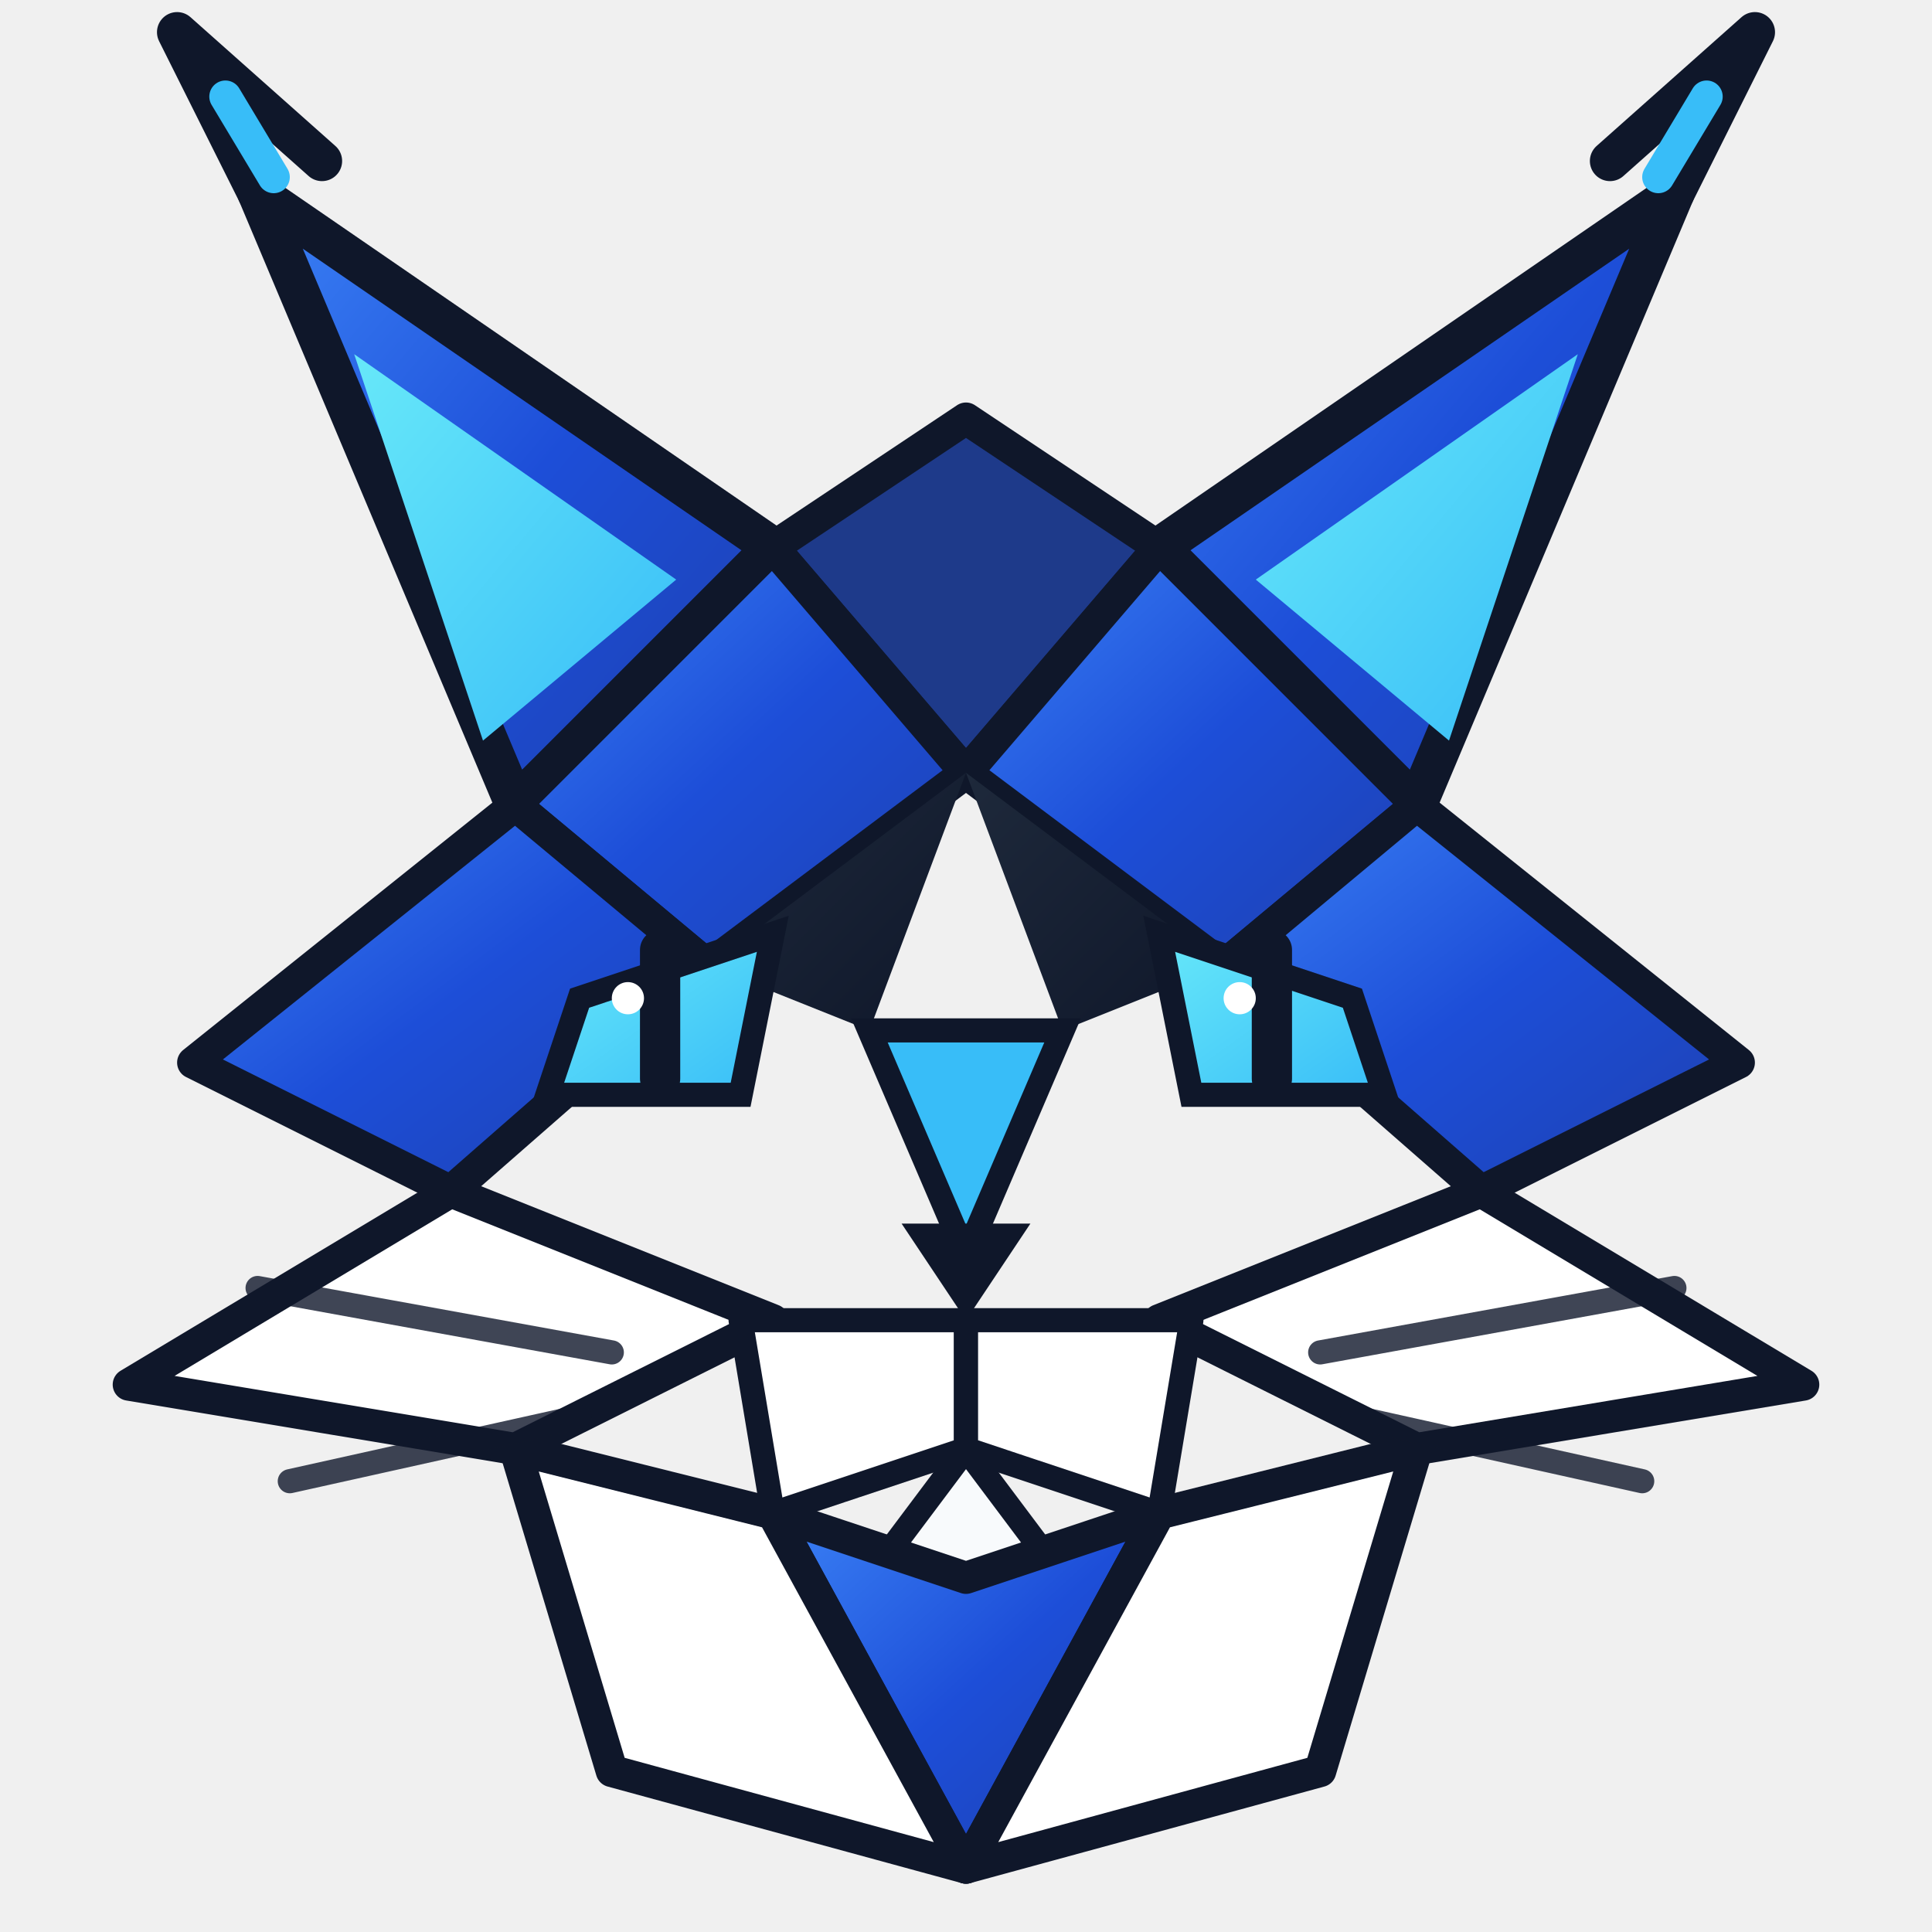
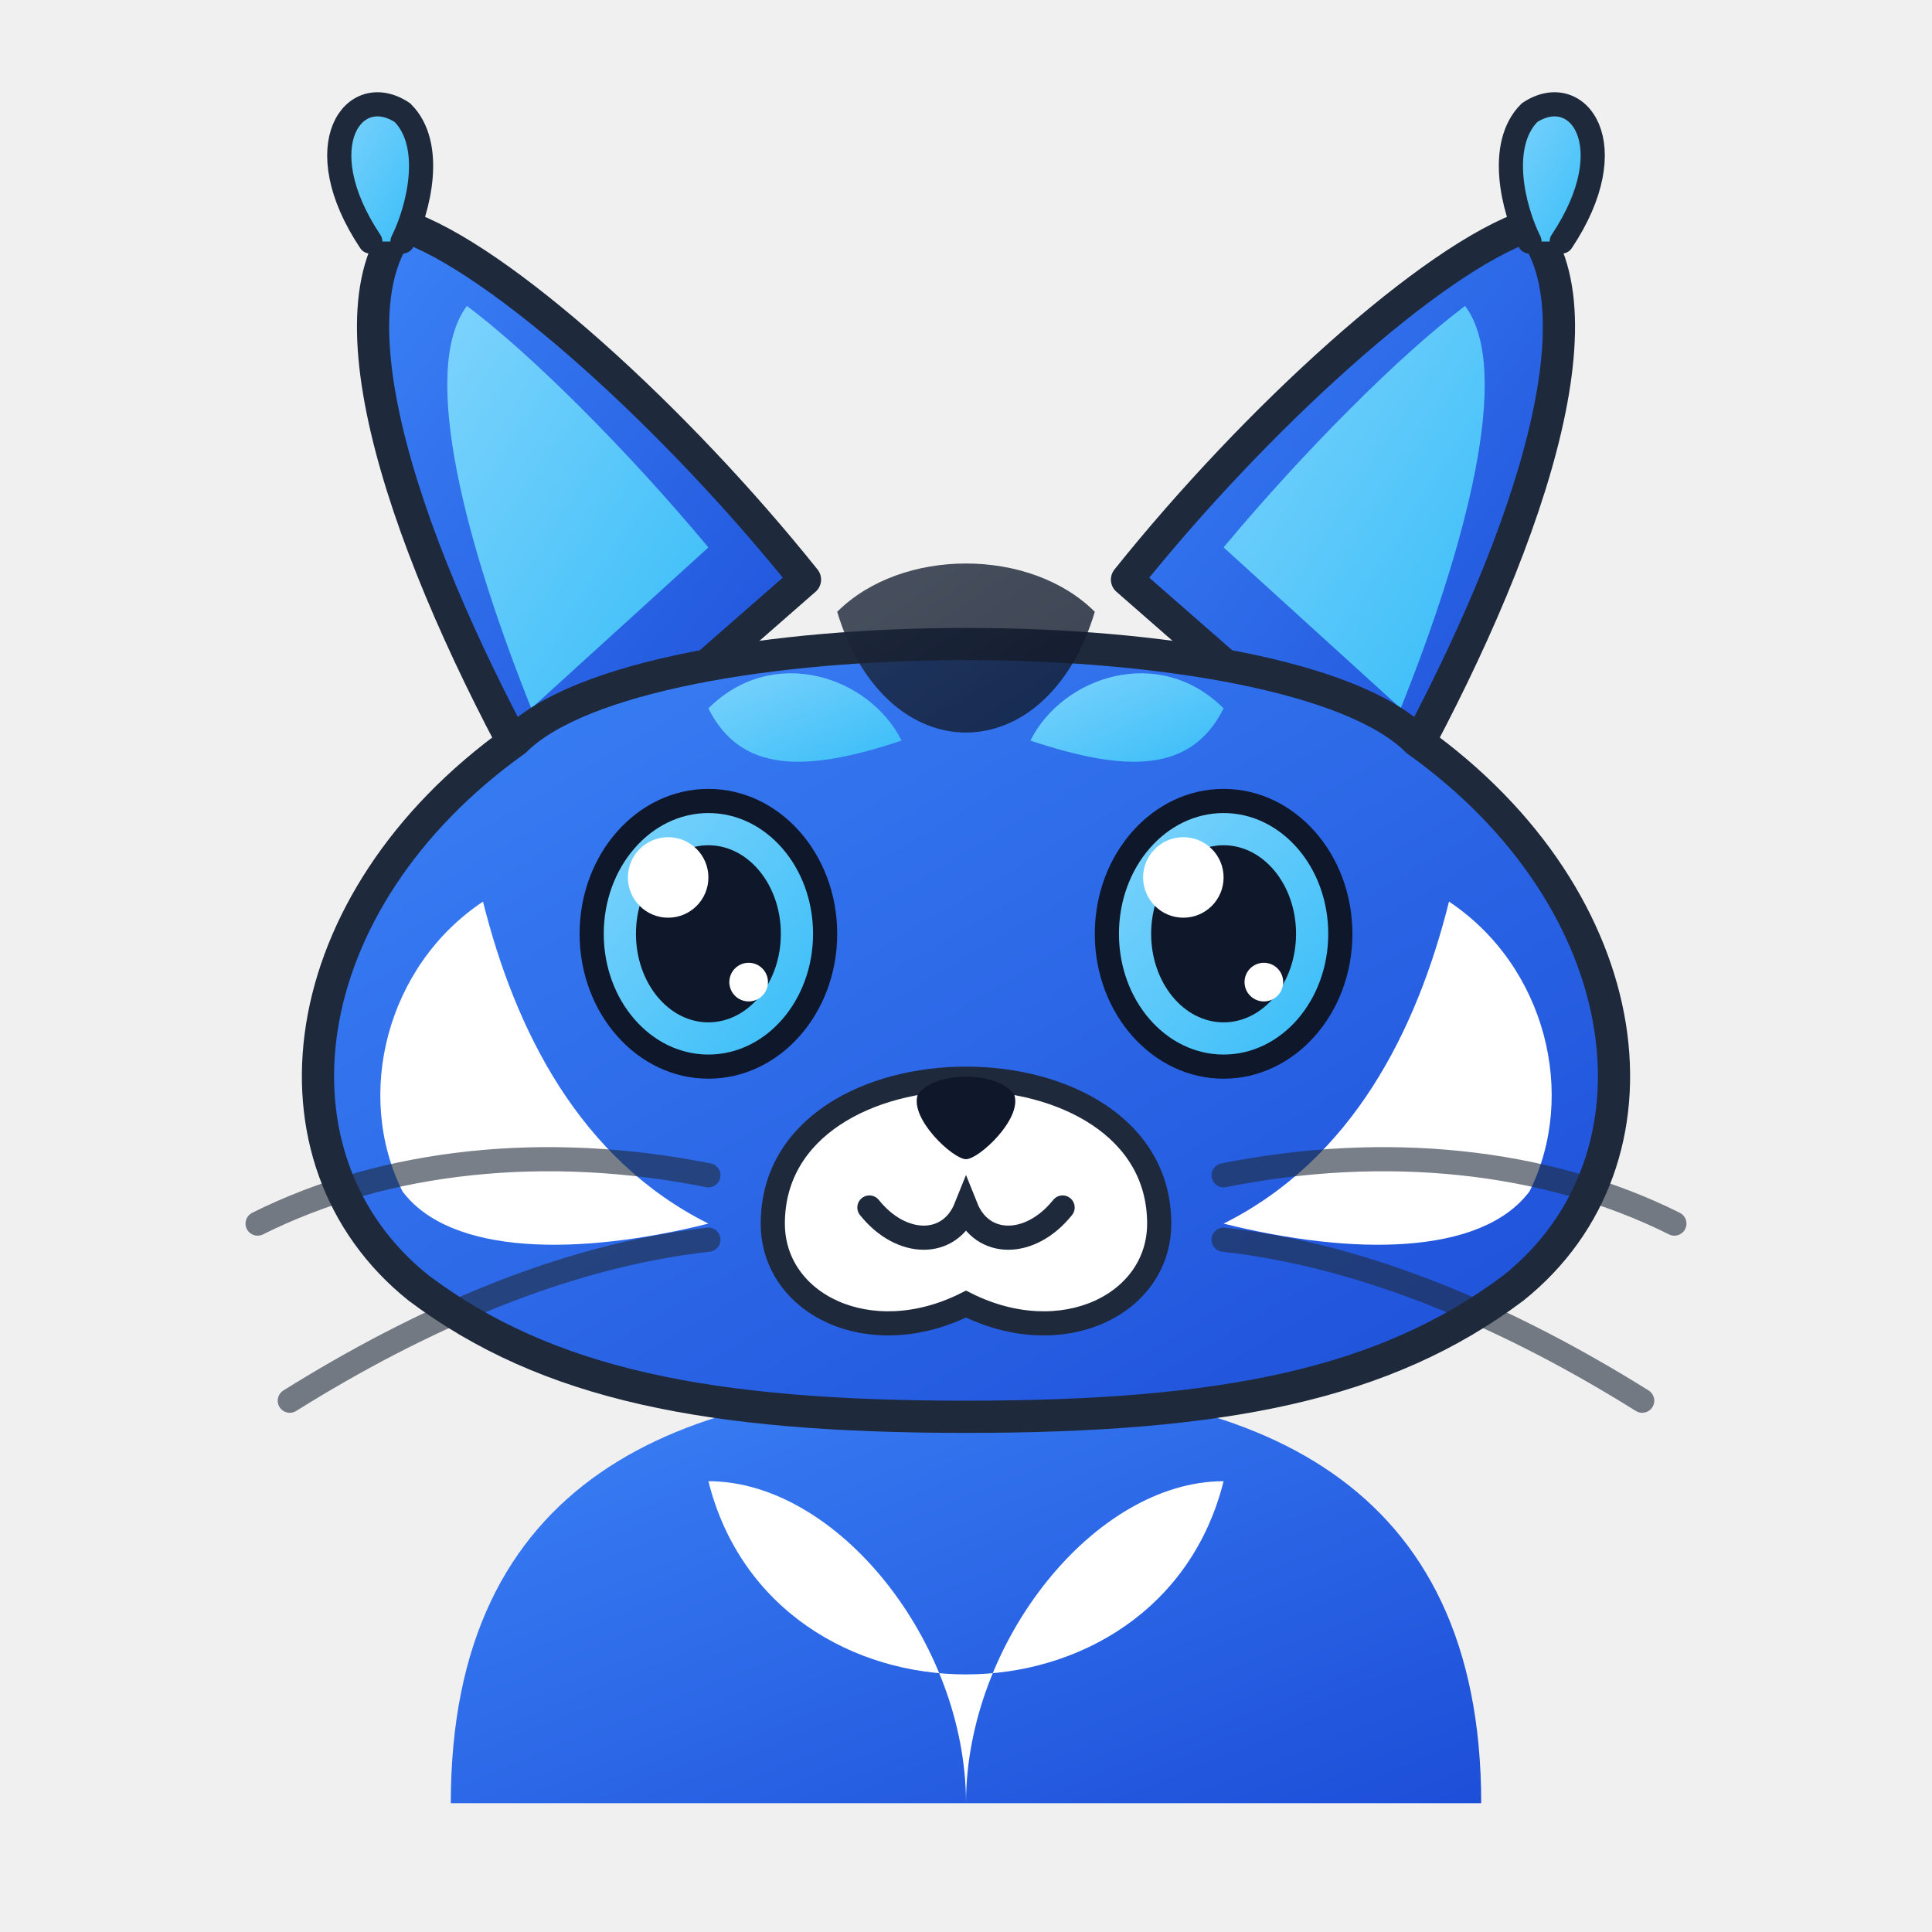
<svg xmlns="http://www.w3.org/2000/svg" viewBox="0 0 120 120" width="100%" height="100%" fill="none">
  <defs>
-     <linearGradient id="jayGradPrimary" x1="0%" y1="0%" x2="100%" y2="100%">
+     <linearGradient id="jayBlue" x1="0%" y1="0%" x2="100%" y2="100%">
      <stop offset="0%" stop-color="#3b82f6" />
-       <stop offset="50%" stop-color="#1d4ed8" />
-       <stop offset="100%" stop-color="#1e40af" />
+       <stop offset="100%" stop-color="#1d4ed8" />
    </linearGradient>
-     <linearGradient id="jayGradCyan" x1="0%" y1="0%" x2="100%" y2="100%">
-       <stop offset="0%" stop-color="#67e8f9" />
+     <linearGradient id="jaySky" x1="0%" y1="0%" x2="100%" y2="100%">
+       <stop offset="0%" stop-color="#7dd3fc" />
      <stop offset="100%" stop-color="#38bdf8" />
    </linearGradient>
-     <linearGradient id="jayGradDark" x1="0%" y1="0%" x2="100%" y2="100%">
+     <linearGradient id="jayNavy" x1="0%" y1="0%" x2="100%" y2="100%">
      <stop offset="0%" stop-color="#1e293b" />
      <stop offset="100%" stop-color="#0f172a" />
    </linearGradient>
  </defs>
-   <path d="M 32 50 L 16 12 L 48 34 Z" fill="url(#jayGradPrimary)" stroke="#0f172a" stroke-width="2.5" stroke-linejoin="round" />
-   <path d="M 16 12 L 11 2 L 20 10" stroke="#0f172a" stroke-width="2.5" stroke-linecap="round" stroke-linejoin="round" />
-   <path d="M 14 6 L 17 11" stroke="#38bdf8" stroke-width="2" stroke-linecap="round" />
-   <polygon points="30,46 22,22 42,36" fill="url(#jayGradCyan)" />
-   <path d="M 88 50 L 104 12 L 72 34 Z" fill="url(#jayGradPrimary)" stroke="#0f172a" stroke-width="2.5" stroke-linejoin="round" />
-   <path d="M 104 12 L 109 2 L 100 10" stroke="#0f172a" stroke-width="2.5" stroke-linecap="round" stroke-linejoin="round" />
-   <path d="M 106 6 L 103 11" stroke="#38bdf8" stroke-width="2" stroke-linecap="round" />
-   <polygon points="90,46 98,22 78,36" fill="url(#jayGradCyan)" />
-   <polygon points="48,34 60,26 72,34 60,48" fill="#1e3a8a" stroke="#0f172a" stroke-width="2" stroke-linejoin="round" />
-   <polygon points="32,50 48,34 60,48 44,60" fill="url(#jayGradPrimary)" stroke="#0f172a" stroke-width="2" stroke-linejoin="round" />
-   <polygon points="88,50 72,34 60,48 76,60" fill="url(#jayGradPrimary)" stroke="#0f172a" stroke-width="2" stroke-linejoin="round" />
-   <polygon points="32,50 12,66 28,74 44,60" fill="url(#jayGradPrimary)" stroke="#0f172a" stroke-width="2" stroke-linejoin="round" />
-   <polygon points="28,74 8,86 32,90 48,82" fill="#ffffff" stroke="#0f172a" stroke-width="2" stroke-linejoin="round" />
-   <polygon points="88,50 108,66 92,74 76,60" fill="url(#jayGradPrimary)" stroke="#0f172a" stroke-width="2" stroke-linejoin="round" />
-   <polygon points="92,74 112,86 88,90 72,82" fill="#ffffff" stroke="#0f172a" stroke-width="2" stroke-linejoin="round" />
-   <polygon points="44,60 60,48 54,64" fill="url(#jayGradDark)" />
-   <polygon points="76,60 60,48 66,64" fill="url(#jayGradDark)" />
-   <polygon points="36,62 48,58 46,68 34,68" fill="url(#jayGradCyan)" stroke="#0f172a" stroke-width="1.5" />
-   <polygon points="84,62 72,58 74,68 86,68" fill="url(#jayGradCyan)" stroke="#0f172a" stroke-width="1.5" />
-   <line x1="41" y1="59" x2="41" y2="67" stroke="#0f172a" stroke-width="2.5" stroke-linecap="round" />
-   <line x1="79" y1="59" x2="79" y2="67" stroke="#0f172a" stroke-width="2.5" stroke-linecap="round" />
-   <circle cx="39" cy="62" r="1" fill="#ffffff" />
-   <circle cx="77" cy="62" r="1" fill="#ffffff" />
-   <polygon points="54,64 66,64 60,78" fill="#38bdf8" stroke="#0f172a" stroke-width="1.5" />
-   <polygon points="56,76 64,76 60,82" fill="#0f172a" />
-   <polygon points="60,82 46,82 48,94 60,90" fill="#ffffff" stroke="#0f172a" stroke-width="1.5" stroke-linejoin="round" />
-   <polygon points="60,82 74,82 72,94 60,90" fill="#ffffff" stroke="#0f172a" stroke-width="1.5" stroke-linejoin="round" />
-   <polygon points="60,90 54,98 66,98" fill="#f8fafc" stroke="#0f172a" stroke-width="1.5" stroke-linejoin="round" />
-   <polygon points="48,94 60,116 72,94 60,98" fill="url(#jayGradPrimary)" stroke="#0f172a" stroke-width="2" stroke-linejoin="round" />
-   <polygon points="32,90 48,94 60,116 38,110" fill="#ffffff" stroke="#0f172a" stroke-width="2" stroke-linejoin="round" />
-   <polygon points="88,90 72,94 60,116 82,110" fill="#ffffff" stroke="#0f172a" stroke-width="2" stroke-linejoin="round" />
-   <line x1="38" y1="84" x2="16" y2="80" stroke="#0f172a" stroke-width="1.5" stroke-linecap="round" opacity="0.8" />
-   <line x1="36" y1="88" x2="18" y2="92" stroke="#0f172a" stroke-width="1.5" stroke-linecap="round" opacity="0.8" />
-   <line x1="82" y1="84" x2="104" y2="80" stroke="#0f172a" stroke-width="1.5" stroke-linecap="round" opacity="0.8" />
-   <line x1="84" y1="88" x2="102" y2="92" stroke="#0f172a" stroke-width="1.5" stroke-linecap="round" opacity="0.8" />
+   <path d="M 28 112 C 28 92 42 86 60 86 C 78 86 92 92 92 112 Z" fill="url(#jayBlue)" />
+   <path d="M 44 92 C 52 92 60 102 60 112 C 60 102 68 92 76 92 C 72 108 48 108 44 92 Z" fill="#ffffff" />
+   <path d="M 34 50 C 26 36 20 20 25 14 C 31 16 42 26 50 36 Z" fill="url(#jayBlue)" stroke="#1e293b" stroke-width="2" stroke-linejoin="round" />
+   <path d="M 23 15 C 19 9 22 5 25 7 C 27 9 26 13 25 15" fill="url(#jaySky)" stroke="#1e293b" stroke-width="1.5" stroke-linecap="round" />
+   <path d="M 33 44 C 29 34 26 23 29 19 C 33 22 39 28 44 34 Z" fill="url(#jaySky)" />
+   <path d="M 86 50 C 94 36 100 20 95 14 C 89 16 78 26 70 36 Z" fill="url(#jayBlue)" stroke="#1e293b" stroke-width="2" stroke-linejoin="round" />
+   <path d="M 97 15 C 101 9 98 5 95 7 C 93 9 94 13 95 15" fill="url(#jaySky)" stroke="#1e293b" stroke-width="1.5" stroke-linecap="round" />
+   <path d="M 87 44 C 91 34 94 23 91 19 C 87 22 81 28 76 34 Z" fill="url(#jaySky)" />
+   <path d="M 32 46 C 18 56 16 72 26 80 C 34 86 44 88 60 88 C 76 88 86 86 94 80 C 104 72 102 56 88 46 C 80 38 40 38 32 46 Z" fill="url(#jayBlue)" stroke="#1e293b" stroke-width="2" />
+   <path d="M 25 74 C 22 68 24 60 30 56 C 32 64 36 72 44 76 C 36 78 28 78 25 74 Z" fill="#ffffff" />
+   <path d="M 95 74 C 98 68 96 60 90 56 C 88 64 84 72 76 76 C 84 78 92 78 95 74 Z" fill="#ffffff" />
+   <path d="M 52 38 C 56 34 64 34 68 38 C 65 48 55 48 52 38 Z" fill="url(#jayNavy)" opacity="0.8" />
+   <path d="M 44 44 C 48 40 54 42 56 46 C 50 48 46 48 44 44 Z" fill="url(#jaySky)" />
+   <path d="M 76 44 C 72 40 66 42 64 46 C 70 48 74 48 76 44 Z" fill="url(#jaySky)" />
+   <ellipse cx="44" cy="58" rx="8" ry="9" fill="#0f172a" />
+   <ellipse cx="44" cy="58" rx="6.5" ry="7.5" fill="url(#jaySky)" />
+   <ellipse cx="44" cy="58" rx="4.5" ry="5.5" fill="#0f172a" />
+   <circle cx="41.5" cy="54.5" r="2.5" fill="#ffffff" />
+   <circle cx="46.5" cy="61" r="1.2" fill="#ffffff" />
+   <ellipse cx="76" cy="58" rx="8" ry="9" fill="#0f172a" />
+   <ellipse cx="76" cy="58" rx="6.5" ry="7.5" fill="url(#jaySky)" />
+   <ellipse cx="76" cy="58" rx="4.5" ry="5.5" fill="#0f172a" />
+   <circle cx="73.5" cy="54.5" r="2.5" fill="#ffffff" />
+   <circle cx="78.5" cy="61" r="1.2" fill="#ffffff" />
+   <path d="M 60 67 C 54 67 48 70 48 76 C 48 81 54 84 60 81 C 66 84 72 81 72 76 C 72 70 66 67 60 67 Z" fill="#ffffff" stroke="#1e293b" stroke-width="1.5" />
+   <path d="M 57 68 C 58 66.5 62 66.5 63 68 C 63.5 69.5 60.8 72 60 72 C 59.2 72 56.5 69.5 57 68 Z" fill="#0f172a" />
+   <path d="M 54 75 C 56 77.5 59 77.5 60 75 C 61 77.5 64 77.5 66 75" stroke="#1e293b" stroke-width="1.5" stroke-linecap="round" fill="none" />
+   <path d="M 44 73 C 34 71 24 72 16 76" stroke="#1e293b" stroke-width="1.5" stroke-linecap="round" opacity="0.6" />
+   <path d="M 44 77 C 35 78 26 82 18 87" stroke="#1e293b" stroke-width="1.5" stroke-linecap="round" opacity="0.6" />
+   <path d="M 76 73 C 86 71 96 72 104 76" stroke="#1e293b" stroke-width="1.5" stroke-linecap="round" opacity="0.6" />
+   <path d="M 76 77 C 85 78 94 82 102 87" stroke="#1e293b" stroke-width="1.5" stroke-linecap="round" opacity="0.6" />
</svg>
